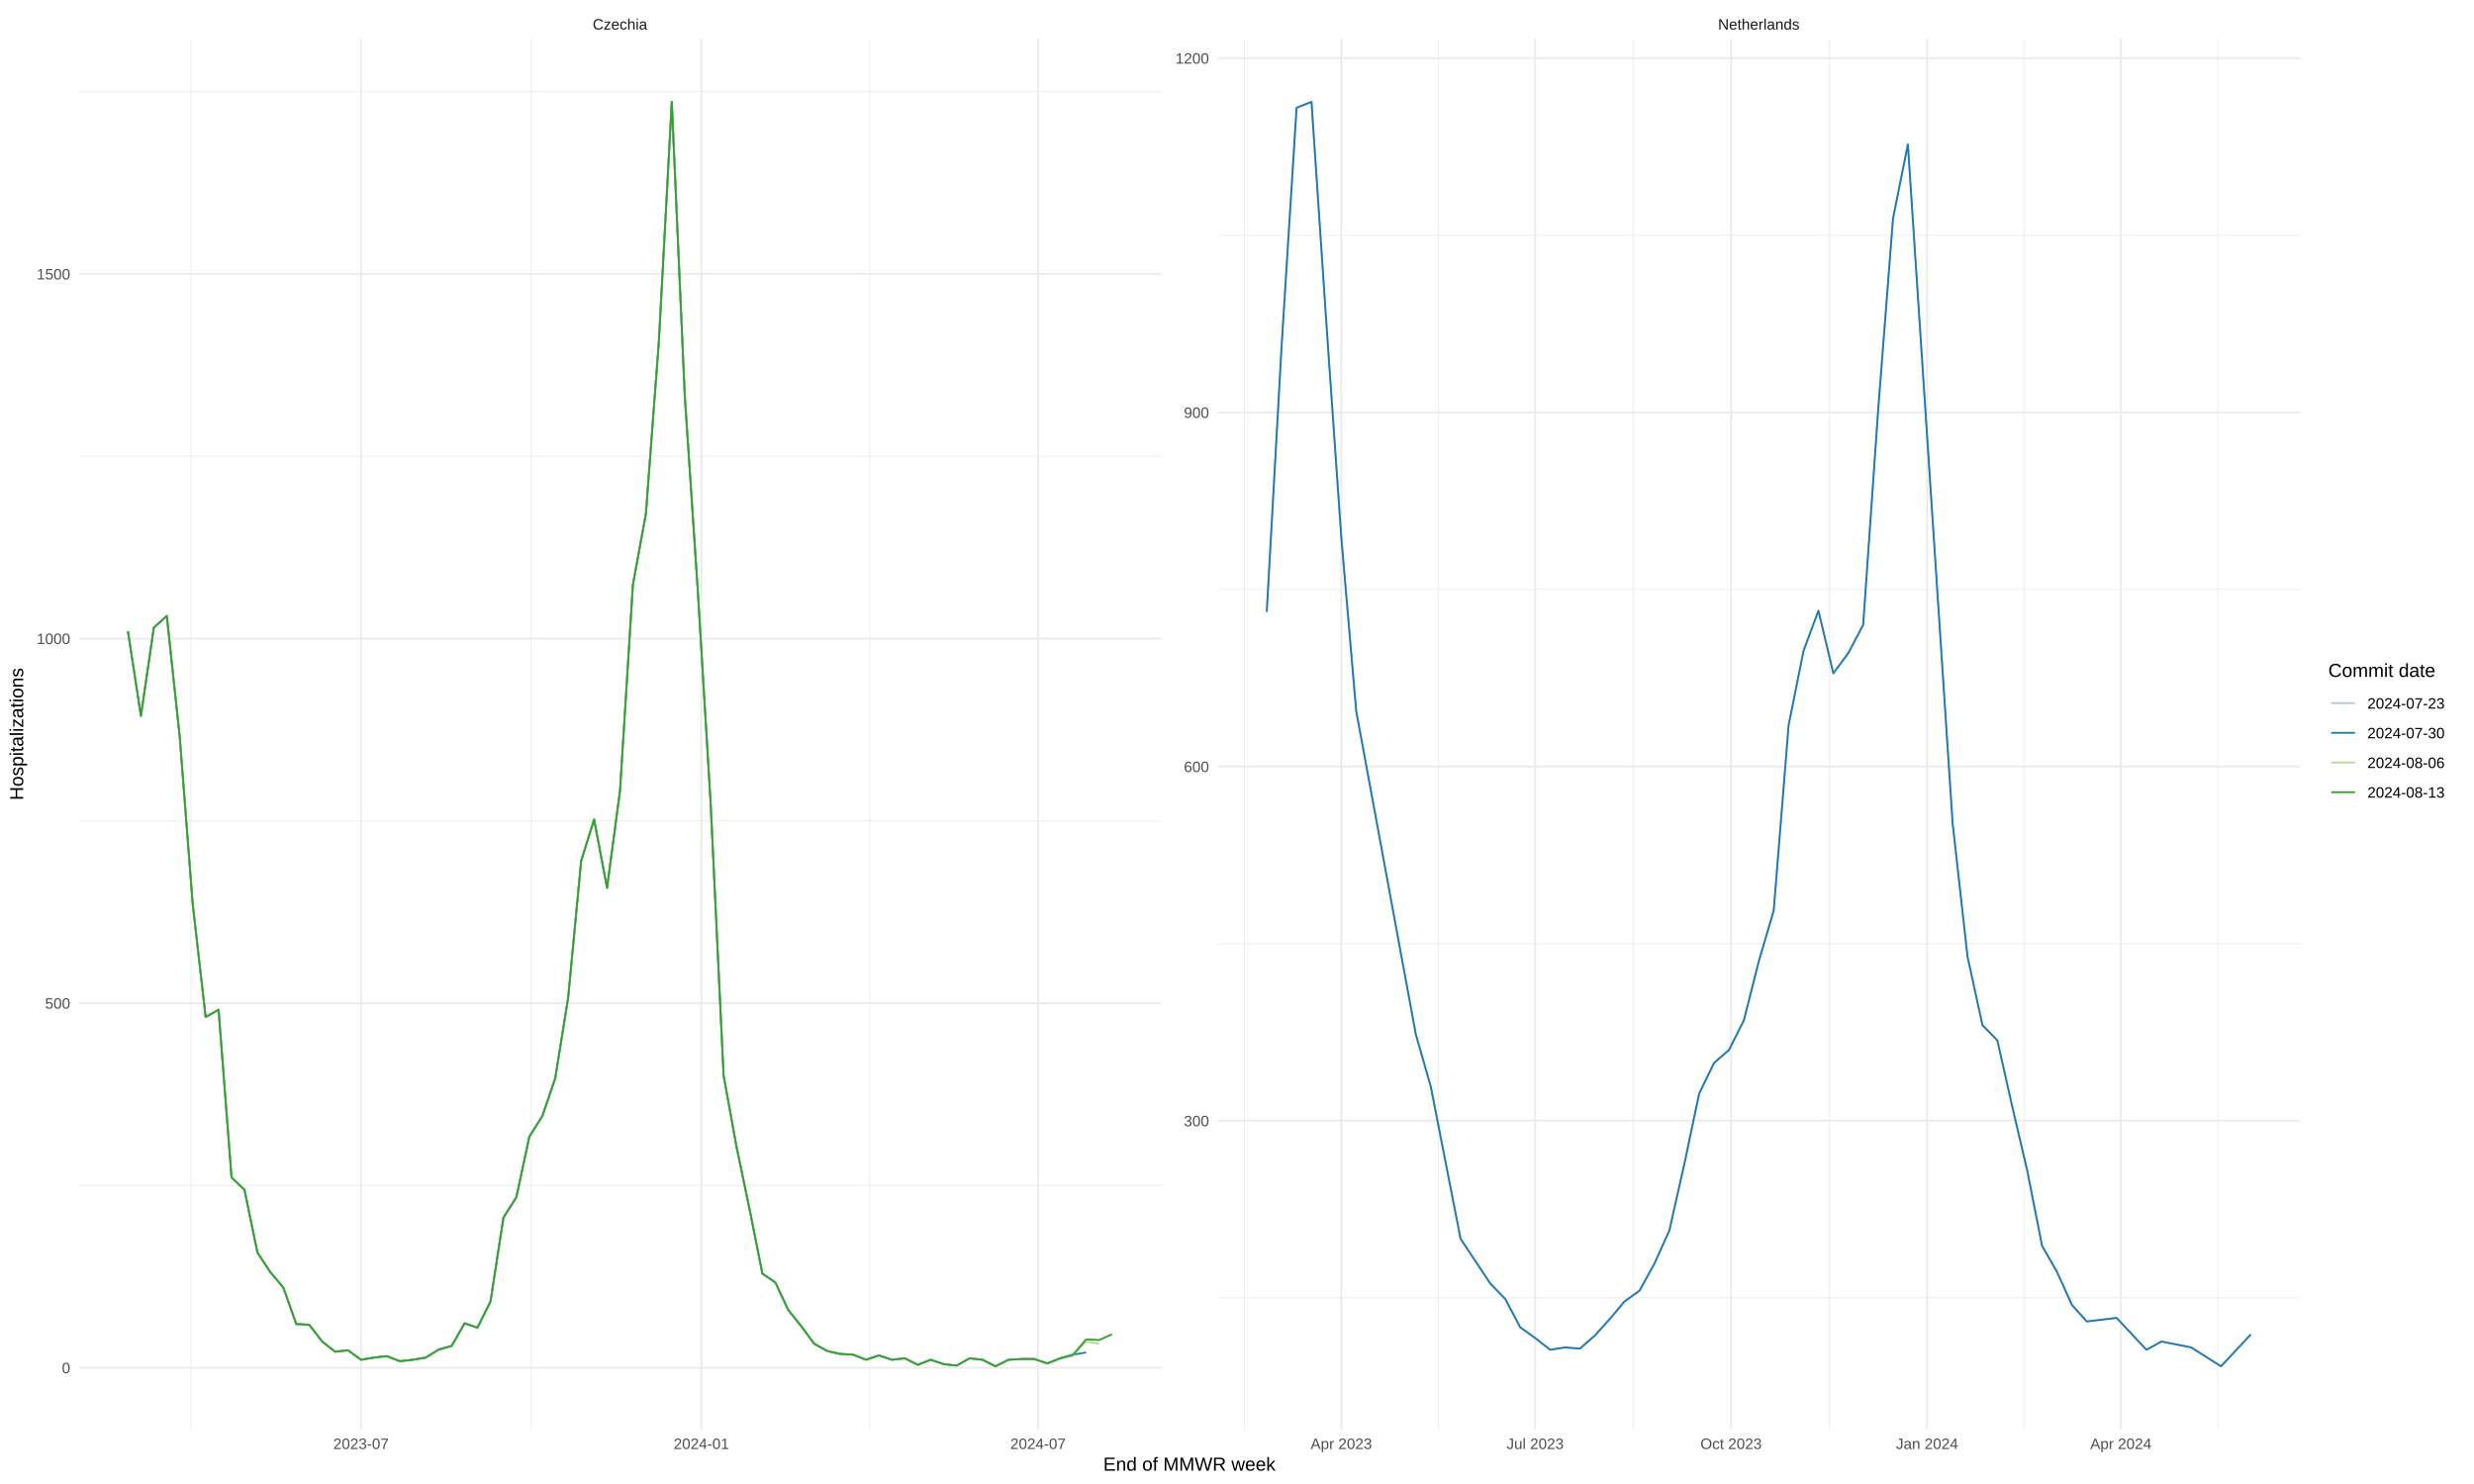
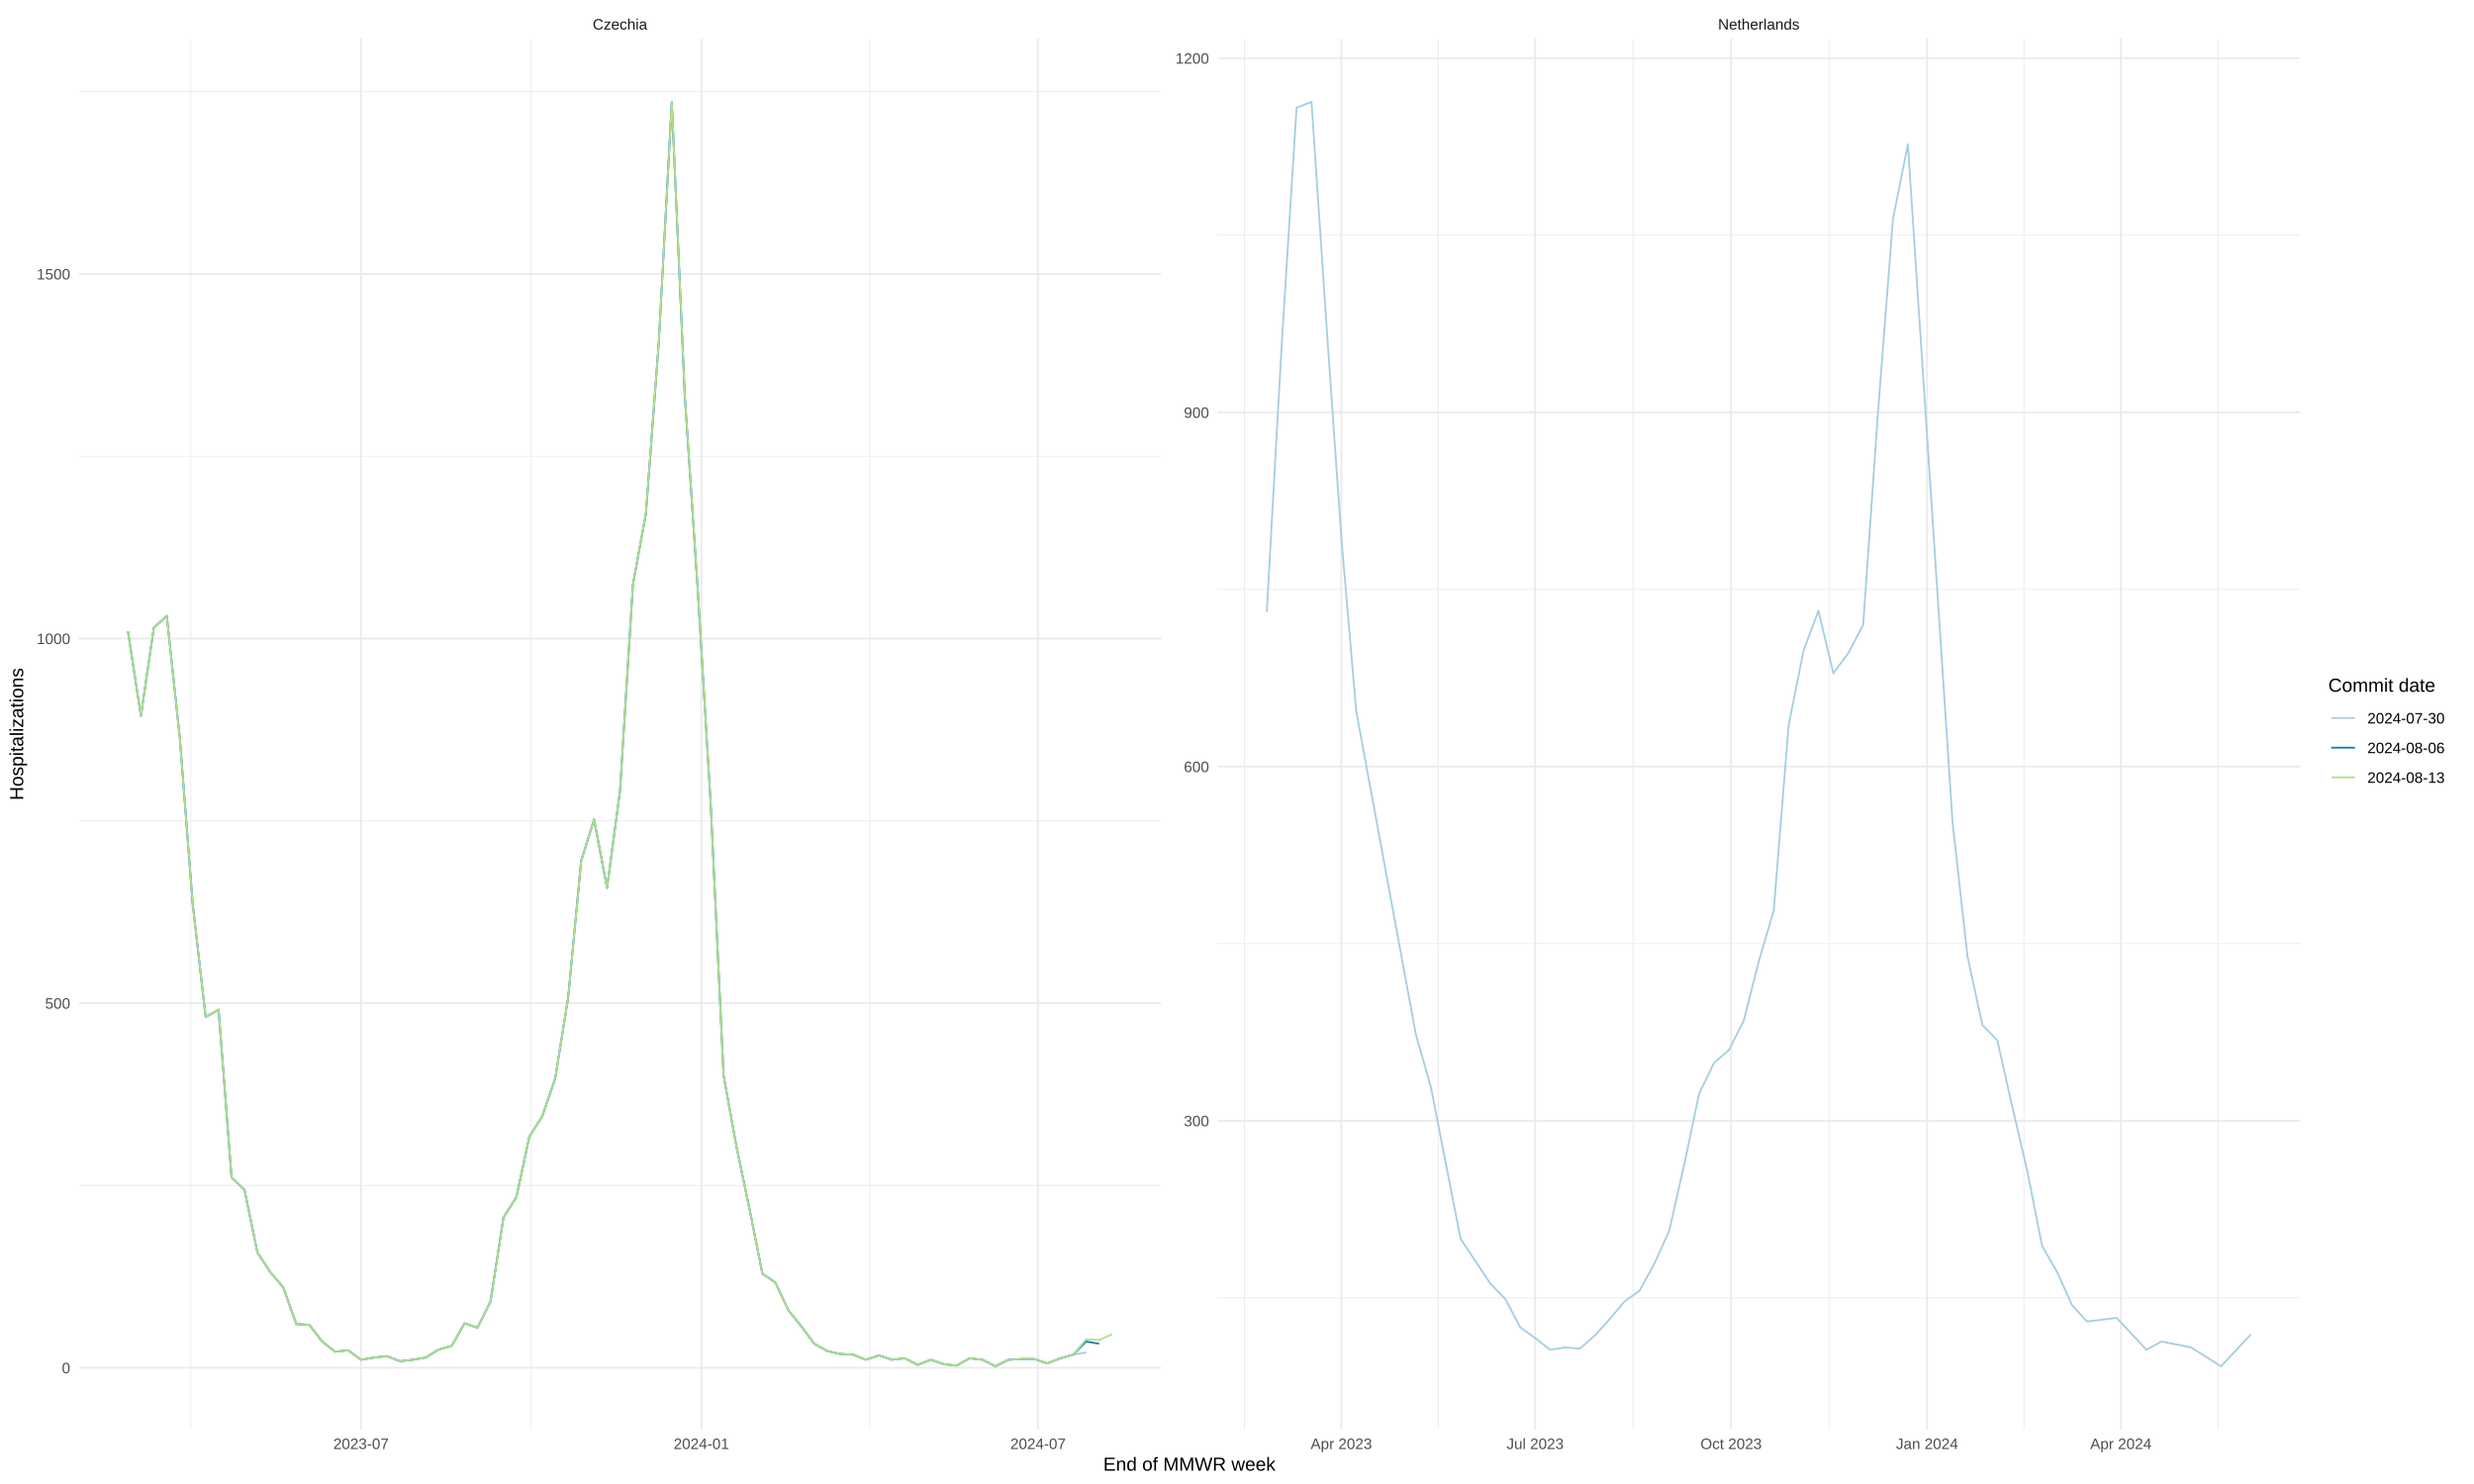
<svg xmlns="http://www.w3.org/2000/svg" class="svglite" width="1440.00pt" height="864.00pt" viewBox="0 0 1440.00 864.00">
  <defs>
    <style type="text/css">
    .svglite line, .svglite polyline, .svglite polygon, .svglite path, .svglite rect, .svglite circle {
      fill: none;
      stroke: #000000;
      stroke-linecap: round;
      stroke-linejoin: round;
      stroke-miterlimit: 10.00;
    }
    .svglite text {
      white-space: pre;
    }
  </style>
  </defs>
  <rect width="100%" height="100%" style="stroke: none; fill: none;" />
  <defs>
    <clipPath id="cpMC4wMHwxNDQwLjAwfDAuMDB8ODY0LjAw">
      <rect x="0.00" y="0.00" width="1440.00" height="864.00" />
    </clipPath>
  </defs>
  <g clip-path="url(#cpMC4wMHwxNDQwLjAwfDAuMDB8ODY0LjAw)">
</g>
  <defs>
    <clipPath id="cpNDUuODR8Njc1Ljg5fDIyLjQ5fDgzMi4yOQ==">
      <rect x="45.84" y="22.49" width="630.06" height="809.80" />
    </clipPath>
  </defs>
  <g clip-path="url(#cpNDUuODR8Njc1Ljg5fDIyLjQ5fDgzMi4yOQ==)">
    <polyline points="45.84,690.19 675.89,690.19 " style="stroke-width: 0.53; stroke: #EBEBEB; stroke-linecap: butt;" />
    <polyline points="45.84,477.92 675.89,477.92 " style="stroke-width: 0.53; stroke: #EBEBEB; stroke-linecap: butt;" />
    <polyline points="45.84,265.64 675.89,265.64 " style="stroke-width: 0.53; stroke: #EBEBEB; stroke-linecap: butt;" />
    <polyline points="45.84,53.36 675.89,53.36 " style="stroke-width: 0.53; stroke: #EBEBEB; stroke-linecap: butt;" />
    <polyline points="111.08,832.29 111.08,22.49 " style="stroke-width: 0.53; stroke: #EBEBEB; stroke-linecap: butt;" />
    <polyline points="309.19,832.29 309.19,22.49 " style="stroke-width: 0.53; stroke: #EBEBEB; stroke-linecap: butt;" />
    <polyline points="506.21,832.29 506.21,22.49 " style="stroke-width: 0.53; stroke: #EBEBEB; stroke-linecap: butt;" />
    <polyline points="45.84,796.33 675.89,796.33 " style="stroke-width: 1.07; stroke: #EBEBEB; stroke-linecap: butt;" />
    <polyline points="45.84,584.06 675.89,584.06 " style="stroke-width: 1.07; stroke: #EBEBEB; stroke-linecap: butt;" />
    <polyline points="45.84,371.78 675.89,371.78 " style="stroke-width: 1.07; stroke: #EBEBEB; stroke-linecap: butt;" />
    <polyline points="45.84,159.50 675.89,159.50 " style="stroke-width: 1.07; stroke: #EBEBEB; stroke-linecap: butt;" />
    <polyline points="210.14,832.29 210.14,22.49 " style="stroke-width: 1.07; stroke: #EBEBEB; stroke-linecap: butt;" />
    <polyline points="408.24,832.29 408.24,22.49 " style="stroke-width: 1.07; stroke: #EBEBEB; stroke-linecap: butt;" />
    <polyline points="604.19,832.29 604.19,22.49 " style="stroke-width: 1.07; stroke: #EBEBEB; stroke-linecap: butt;" />
-     <polyline points="74.48,367.53 82.01,416.78 89.55,365.41 97.09,358.61 104.62,429.09 112.16,526.32 119.70,592.12 127.23,587.88 134.77,685.52 142.31,692.74 149.84,729.25 157.38,740.72 164.92,749.63 172.45,770.86 179.99,771.29 187.53,781.05 195.06,786.99 202.60,786.15 210.14,791.66 217.67,790.39 225.21,789.54 232.75,792.51 240.28,791.66 247.82,790.39 255.35,785.72 262.89,783.60 270.43,770.44 277.96,772.98 285.50,757.70 293.04,708.88 300.57,696.99 308.11,661.75 315.65,649.86 323.18,627.78 330.72,580.66 338.26,501.27 345.79,477.07 353.33,516.97 360.87,460.51 368.40,340.36 375.94,299.18 383.48,198.98 391.01,59.30 398.55,229.97 406.09,342.91 413.62,467.30 421.16,626.09 428.70,667.69 436.23,703.78 443.77,741.57 451.30,746.66 458.84,762.79 466.38,772.13 473.91,782.32 481.45,786.57 488.99,788.27 496.52,788.69 504.06,791.66 511.60,789.12 519.13,791.66 526.67,790.82 534.21,794.64 541.74,791.66 549.28,794.21 556.82,795.06 564.35,790.82 571.89,791.66 579.43,795.49 586.96,791.66 594.50,791.24 602.04,791.24 609.57,793.79 617.11,790.82 624.65,789.54 " style="stroke-width: 1.07; stroke: #A6CEE3; stroke-linecap: butt;" />
-     <polyline points="74.48,367.53 82.01,416.78 89.55,365.41 97.09,358.61 104.62,429.09 112.16,526.32 119.70,592.12 127.23,587.88 134.77,685.52 142.31,692.74 149.84,729.25 157.38,740.72 164.92,749.63 172.45,770.86 179.99,771.29 187.53,781.05 195.06,786.99 202.60,786.15 210.14,791.66 217.67,790.39 225.21,789.54 232.75,792.51 240.28,791.66 247.82,790.39 255.35,785.72 262.89,783.60 270.43,770.44 277.96,772.98 285.50,757.70 293.04,708.88 300.57,696.99 308.11,661.75 315.65,649.86 323.18,627.78 330.72,580.66 338.26,501.27 345.79,477.07 353.33,516.97 360.87,460.51 368.40,340.36 375.94,299.18 383.48,198.98 391.01,59.30 398.55,229.97 406.09,342.91 413.62,467.30 421.16,626.09 428.70,667.69 436.23,703.78 443.77,741.57 451.30,746.66 458.84,762.79 466.38,772.13 473.91,782.32 481.45,786.57 488.99,788.27 496.52,788.69 504.06,791.66 511.60,789.12 519.13,791.66 526.67,790.82 534.21,794.64 541.74,791.66 549.28,794.21 556.82,795.06 564.35,790.82 571.89,791.66 579.43,795.49 586.96,791.66 594.50,791.24 602.04,791.24 609.57,793.79 617.11,790.82 624.65,788.69 632.18,787.42 " style="stroke-width: 1.07; stroke: #1F78B4; stroke-linecap: butt;" />
-     <polyline points="74.48,367.53 82.01,416.78 89.55,365.41 97.09,358.61 104.62,429.09 112.16,526.32 119.70,592.12 127.23,587.88 134.77,685.52 142.31,692.74 149.84,729.25 157.38,740.72 164.92,749.63 172.45,770.86 179.99,771.29 187.53,781.05 195.06,786.99 202.60,786.15 210.14,791.66 217.67,790.39 225.21,789.54 232.75,792.51 240.28,791.66 247.82,790.39 255.35,785.72 262.89,783.60 270.43,770.44 277.96,772.98 285.50,757.70 293.04,708.88 300.57,696.99 308.11,661.75 315.65,649.86 323.18,627.78 330.72,580.66 338.26,501.27 345.79,477.07 353.33,516.97 360.87,460.51 368.40,340.36 375.94,299.18 383.48,198.98 391.01,59.30 398.55,229.97 406.09,342.91 413.62,467.30 421.16,626.09 428.70,667.69 436.23,703.78 443.77,741.57 451.30,746.66 458.84,762.79 466.38,772.13 473.91,782.32 481.45,786.57 488.99,788.27 496.52,788.69 504.06,791.66 511.60,789.12 519.13,791.66 526.67,790.82 534.21,794.64 541.74,791.66 549.28,794.21 556.82,795.06 564.35,790.82 571.89,791.66 579.43,795.49 586.96,791.66 594.50,791.24 602.04,791.24 609.57,793.79 617.11,790.82 624.65,788.69 632.18,781.05 639.72,782.32 " style="stroke-width: 1.07; stroke: #B2DF8A; stroke-linecap: butt;" />
-     <polyline points="74.48,367.53 82.01,416.78 89.55,365.41 97.09,358.61 104.62,429.09 112.16,526.32 119.70,592.12 127.23,587.88 134.77,685.52 142.31,692.74 149.84,729.25 157.38,740.72 164.92,749.63 172.45,770.86 179.99,771.29 187.53,781.05 195.06,786.99 202.60,786.15 210.14,791.66 217.67,790.39 225.21,789.54 232.75,792.51 240.28,791.66 247.82,790.39 255.35,785.72 262.89,783.60 270.43,770.44 277.96,772.98 285.50,757.70 293.04,708.88 300.57,696.99 308.11,661.75 315.65,649.86 323.18,627.78 330.72,580.66 338.26,501.27 345.79,477.07 353.33,516.97 360.87,460.51 368.40,340.36 375.94,299.18 383.48,198.98 391.01,59.30 398.55,229.97 406.09,342.91 413.62,467.30 421.16,626.09 428.70,667.69 436.23,703.78 443.77,741.57 451.30,746.66 458.84,762.79 466.38,772.13 473.91,782.32 481.45,786.57 488.99,788.27 496.52,788.69 504.06,791.66 511.60,789.12 519.13,791.66 526.67,790.82 534.21,794.64 541.74,791.66 549.28,794.21 556.82,795.06 564.35,790.82 571.89,791.66 579.43,795.49 586.96,791.66 594.50,791.24 602.04,791.24 609.57,793.79 617.11,790.82 624.65,788.69 632.18,779.78 639.72,780.20 647.26,776.81 " style="stroke-width: 1.07; stroke: #33A02C; stroke-linecap: butt;" />
+     <polyline points="74.48,367.53 82.01,416.78 89.55,365.41 97.09,358.61 104.62,429.09 112.16,526.32 119.70,592.12 127.23,587.88 134.77,685.52 142.31,692.74 149.84,729.25 157.38,740.72 164.92,749.63 172.45,770.86 179.99,771.29 187.53,781.05 195.06,786.99 202.60,786.15 210.14,791.66 217.67,790.39 225.21,789.54 232.75,792.51 240.28,791.66 247.82,790.39 255.35,785.72 262.89,783.60 270.43,770.44 277.96,772.98 285.50,757.70 293.04,708.88 300.57,696.99 308.11,661.75 315.65,649.86 323.18,627.78 330.72,580.66 338.26,501.27 345.79,477.07 353.33,516.97 360.87,460.51 368.40,340.36 375.94,299.18 383.48,198.98 391.01,59.30 398.55,229.97 406.09,342.91 413.62,467.30 421.16,626.09 428.70,667.69 436.23,703.78 443.77,741.57 451.30,746.66 458.84,762.79 466.38,772.13 473.91,782.32 481.45,786.57 488.99,788.27 496.52,788.69 504.06,791.66 511.60,789.12 519.13,791.66 526.67,790.82 534.21,794.64 541.74,791.66 549.28,794.21 556.82,795.06 564.35,790.82 571.89,791.66 579.43,795.49 586.96,791.66 594.50,791.24 602.04,791.24 609.57,793.79 617.11,790.82 624.65,788.69 632.18,787.42 " style="stroke-width: 1.07; stroke: #A6CEE3; stroke-linecap: butt;" />
+     <polyline points="74.48,367.53 82.01,416.78 89.55,365.41 97.09,358.61 104.62,429.09 112.16,526.32 119.70,592.12 127.23,587.88 134.77,685.52 142.31,692.74 149.84,729.25 157.38,740.72 164.92,749.63 172.45,770.86 179.99,771.29 187.53,781.05 195.06,786.99 202.60,786.15 210.14,791.66 217.67,790.39 225.21,789.54 232.75,792.51 240.28,791.66 247.82,790.39 255.35,785.72 262.89,783.60 270.43,770.44 277.96,772.98 285.50,757.70 293.04,708.88 300.57,696.99 308.11,661.75 315.65,649.86 323.18,627.78 330.72,580.66 338.26,501.27 345.79,477.07 353.33,516.97 360.87,460.51 368.40,340.36 375.94,299.18 383.48,198.98 391.01,59.30 398.55,229.97 406.09,342.91 413.62,467.30 421.16,626.09 428.70,667.69 436.23,703.78 443.77,741.57 451.30,746.66 458.84,762.79 466.38,772.13 473.91,782.32 481.45,786.57 488.99,788.27 496.52,788.69 504.06,791.66 511.60,789.12 519.13,791.66 526.67,790.82 534.21,794.64 541.74,791.66 549.28,794.21 556.82,795.06 564.35,790.82 571.89,791.66 579.43,795.49 586.96,791.66 594.50,791.24 602.04,791.24 609.57,793.79 617.11,790.82 624.65,788.69 632.18,781.05 639.72,782.32 " style="stroke-width: 1.07; stroke: #1F78B4; stroke-linecap: butt;" />
+     <polyline points="74.48,367.53 82.01,416.78 89.55,365.41 97.09,358.61 104.62,429.09 112.16,526.32 119.70,592.12 127.23,587.88 134.77,685.52 142.31,692.74 149.84,729.25 157.38,740.72 164.92,749.63 172.45,770.86 179.99,771.29 187.53,781.05 195.06,786.99 202.60,786.15 210.14,791.66 217.67,790.39 225.21,789.54 232.75,792.51 240.28,791.66 247.82,790.39 255.35,785.72 262.89,783.60 270.43,770.44 277.96,772.98 285.50,757.70 293.04,708.88 300.57,696.99 308.11,661.75 315.65,649.86 323.18,627.78 330.72,580.66 338.26,501.27 345.79,477.07 353.33,516.97 360.87,460.51 368.40,340.36 375.94,299.18 383.48,198.98 391.01,59.30 398.55,229.97 406.09,342.91 413.62,467.30 421.16,626.09 428.70,667.69 436.23,703.78 443.77,741.57 451.30,746.66 458.84,762.79 466.38,772.13 473.91,782.32 481.45,786.57 488.99,788.27 496.52,788.69 504.06,791.66 511.60,789.12 519.13,791.66 526.67,790.82 534.21,794.64 541.74,791.66 549.28,794.21 556.82,795.06 564.35,790.82 571.89,791.66 579.43,795.49 586.96,791.66 594.50,791.24 602.04,791.24 609.57,793.79 617.11,790.82 624.65,788.69 632.18,779.78 639.72,780.20 647.26,776.81 " style="stroke-width: 1.07; stroke: #B2DF8A; stroke-linecap: butt;" />
  </g>
  <g clip-path="url(#cpMC4wMHwxNDQwLjAwfDAuMDB8ODY0LjAw)">
</g>
  <defs>
    <clipPath id="cpNzA4LjY4fDEzMzguNzR8MjIuNDl8ODMyLjI5">
      <rect x="708.68" y="22.49" width="630.06" height="809.80" />
    </clipPath>
  </defs>
  <g clip-path="url(#cpNzA4LjY4fDEzMzguNzR8MjIuNDl8ODMyLjI5)">
    <polyline points="708.68,755.62 1338.74,755.62 " style="stroke-width: 0.53; stroke: #EBEBEB; stroke-linecap: butt;" />
    <polyline points="708.68,549.40 1338.74,549.40 " style="stroke-width: 0.53; stroke: #EBEBEB; stroke-linecap: butt;" />
    <polyline points="708.68,343.19 1338.74,343.19 " style="stroke-width: 0.53; stroke: #EBEBEB; stroke-linecap: butt;" />
    <polyline points="708.68,136.97 1338.74,136.97 " style="stroke-width: 0.53; stroke: #EBEBEB; stroke-linecap: butt;" />
    <polyline points="724.30,832.29 724.30,22.49 " style="stroke-width: 0.53; stroke: #EBEBEB; stroke-linecap: butt;" />
    <polyline points="837.12,832.29 837.12,22.49 " style="stroke-width: 0.53; stroke: #EBEBEB; stroke-linecap: butt;" />
    <polyline points="950.56,832.29 950.56,22.49 " style="stroke-width: 0.53; stroke: #EBEBEB; stroke-linecap: butt;" />
    <polyline points="1064.62,832.29 1064.62,22.49 " style="stroke-width: 0.53; stroke: #EBEBEB; stroke-linecap: butt;" />
    <polyline points="1178.06,832.29 1178.06,22.49 " style="stroke-width: 0.53; stroke: #EBEBEB; stroke-linecap: butt;" />
    <polyline points="1290.88,832.29 1290.88,22.49 " style="stroke-width: 0.53; stroke: #EBEBEB; stroke-linecap: butt;" />
    <polyline points="708.68,652.51 1338.74,652.51 " style="stroke-width: 1.07; stroke: #EBEBEB; stroke-linecap: butt;" />
    <polyline points="708.68,446.30 1338.74,446.30 " style="stroke-width: 1.07; stroke: #EBEBEB; stroke-linecap: butt;" />
    <polyline points="708.68,240.08 1338.74,240.08 " style="stroke-width: 1.07; stroke: #EBEBEB; stroke-linecap: butt;" />
    <polyline points="708.68,33.87 1338.74,33.87 " style="stroke-width: 1.07; stroke: #EBEBEB; stroke-linecap: butt;" />
    <polyline points="780.71,832.29 780.71,22.49 " style="stroke-width: 1.07; stroke: #EBEBEB; stroke-linecap: butt;" />
    <polyline points="893.53,832.29 893.53,22.49 " style="stroke-width: 1.07; stroke: #EBEBEB; stroke-linecap: butt;" />
    <polyline points="1007.59,832.29 1007.59,22.49 " style="stroke-width: 1.07; stroke: #EBEBEB; stroke-linecap: butt;" />
    <polyline points="1121.65,832.29 1121.65,22.49 " style="stroke-width: 1.07; stroke: #EBEBEB; stroke-linecap: butt;" />
    <polyline points="1234.47,832.29 1234.47,22.49 " style="stroke-width: 1.07; stroke: #EBEBEB; stroke-linecap: butt;" />
    <polyline points="737.32,356.25 746.00,200.90 754.68,62.74 763.36,59.30 772.04,188.53 780.71,312.94 789.39,413.99 806.75,508.16 824.11,602.33 832.78,632.58 850.14,721.25 867.50,747.37 876.18,756.30 884.85,772.80 893.53,778.99 902.21,785.86 910.89,784.49 919.57,785.17 928.25,777.61 936.93,767.99 945.60,757.68 954.28,751.49 962.96,735.68 971.64,716.44 980.32,677.94 989.00,636.70 997.67,618.83 1006.35,611.27 1015.03,594.08 1023.71,559.71 1032.39,530.16 1041.07,422.24 1049.75,378.93 1058.42,355.56 1067.10,391.99 1075.78,380.31 1084.46,363.81 1093.14,239.39 1101.82,127.35 1110.49,84.05 1136.53,479.29 1145.21,556.96 1153.89,596.83 1162.57,605.77 1171.24,644.26 1179.92,681.38 1188.60,725.37 1197.28,740.50 1205.96,759.74 1214.64,769.37 1231.99,767.30 1249.35,785.86 1258.03,781.05 1275.39,784.49 1292.74,795.49 1310.10,776.93 " style="stroke-width: 1.07; stroke: #A6CEE3; stroke-linecap: butt;" />
-     <polyline points="737.32,356.25 746.00,200.90 754.68,62.74 763.36,59.30 772.04,188.53 780.71,312.94 789.39,413.99 806.75,508.16 824.11,602.33 832.78,632.58 850.14,721.25 867.50,747.37 876.18,756.30 884.85,772.80 893.53,778.99 902.21,785.86 910.89,784.49 919.57,785.17 928.25,777.61 936.93,767.99 945.60,757.68 954.28,751.49 962.96,735.68 971.64,716.44 980.32,677.94 989.00,636.70 997.67,618.83 1006.35,611.27 1015.03,594.08 1023.71,559.71 1032.39,530.16 1041.07,422.24 1049.75,378.93 1058.42,355.56 1067.10,391.99 1075.78,380.31 1084.46,363.81 1093.14,239.39 1101.82,127.35 1110.49,84.05 1136.53,479.29 1145.21,556.96 1153.89,596.83 1162.57,605.77 1171.24,644.26 1179.92,681.38 1188.60,725.37 1197.28,740.50 1205.96,759.74 1214.64,769.37 1231.99,767.30 1249.35,785.86 1258.03,781.05 1275.39,784.49 1292.74,795.49 1310.10,776.93 " style="stroke-width: 1.07; stroke: #1F78B4; stroke-linecap: butt;" />
  </g>
  <g clip-path="url(#cpMC4wMHwxNDQwLjAwfDAuMDB8ODY0LjAw)">
</g>
  <defs>
    <clipPath id="cpNDUuODR8Njc1Ljg5fDUuNDh8MjIuNDk=">
      <rect x="45.84" y="5.48" width="630.06" height="17.01" />
    </clipPath>
  </defs>
  <g clip-path="url(#cpNDUuODR8Njc1Ljg5fDUuNDh8MjIuNDk=)">
    <text x="360.87" y="17.19" text-anchor="middle" style="font-size: 8.80px;fill: #1A1A1A; font-family: &quot;Liberation Sans&quot;;" textLength="34.42px" lengthAdjust="spacingAndGlyphs">Czechia</text>
  </g>
  <g clip-path="url(#cpMC4wMHwxNDQwLjAwfDAuMDB8ODY0LjAw)">
</g>
  <defs>
    <clipPath id="cpNzA4LjY4fDEzMzguNzR8NS40OHwyMi40OQ==">
      <rect x="708.68" y="5.48" width="630.06" height="17.01" />
    </clipPath>
  </defs>
  <g clip-path="url(#cpNzA4LjY4fDEzMzguNzR8NS40OHwyMi40OQ==)">
    <text x="1023.71" y="17.19" text-anchor="middle" style="font-size: 8.80px;fill: #1A1A1A; font-family: &quot;Liberation Sans&quot;;" textLength="53.63px" lengthAdjust="spacingAndGlyphs">Netherlands</text>
  </g>
  <g clip-path="url(#cpMC4wMHwxNDQwLjAwfDAuMDB8ODY0LjAw)">
    <text x="210.14" y="843.64" text-anchor="middle" style="font-size: 8.80px;fill: #4D4D4D; font-family: &quot;Liberation Sans&quot;;" textLength="36.74px" lengthAdjust="spacingAndGlyphs">2023-07</text>
    <text x="408.24" y="843.64" text-anchor="middle" style="font-size: 8.80px;fill: #4D4D4D; font-family: &quot;Liberation Sans&quot;;" textLength="36.74px" lengthAdjust="spacingAndGlyphs">2024-01</text>
    <text x="604.19" y="843.64" text-anchor="middle" style="font-size: 8.80px;fill: #4D4D4D; font-family: &quot;Liberation Sans&quot;;" textLength="36.74px" lengthAdjust="spacingAndGlyphs">2024-07</text>
    <text x="780.71" y="843.64" text-anchor="middle" style="font-size: 8.80px;fill: #4D4D4D; font-family: &quot;Liberation Sans&quot;;" textLength="40.39px" lengthAdjust="spacingAndGlyphs">Apr 2023</text>
    <text x="893.53" y="843.64" text-anchor="middle" style="font-size: 8.80px;fill: #4D4D4D; font-family: &quot;Liberation Sans&quot;;" textLength="35.78px" lengthAdjust="spacingAndGlyphs">Jul 2023</text>
    <text x="1007.59" y="843.64" text-anchor="middle" style="font-size: 8.80px;fill: #4D4D4D; font-family: &quot;Liberation Sans&quot;;" textLength="40.38px" lengthAdjust="spacingAndGlyphs">Oct 2023</text>
    <text x="1121.65" y="843.64" text-anchor="middle" style="font-size: 8.80px;fill: #4D4D4D; font-family: &quot;Liberation Sans&quot;;" textLength="38.73px" lengthAdjust="spacingAndGlyphs">Jan 2024</text>
    <text x="1234.47" y="843.64" text-anchor="middle" style="font-size: 8.80px;fill: #4D4D4D; font-family: &quot;Liberation Sans&quot;;" textLength="40.39px" lengthAdjust="spacingAndGlyphs">Apr 2024</text>
    <text x="703.75" y="655.72" text-anchor="end" style="font-size: 8.80px;fill: #4D4D4D; font-family: &quot;Liberation Sans&quot;;" textLength="16.78px" lengthAdjust="spacingAndGlyphs">300</text>
    <text x="703.75" y="449.50" text-anchor="end" style="font-size: 8.80px;fill: #4D4D4D; font-family: &quot;Liberation Sans&quot;;" textLength="16.78px" lengthAdjust="spacingAndGlyphs">600</text>
    <text x="703.75" y="243.29" text-anchor="end" style="font-size: 8.80px;fill: #4D4D4D; font-family: &quot;Liberation Sans&quot;;" textLength="16.78px" lengthAdjust="spacingAndGlyphs">900</text>
    <text x="703.75" y="37.07" text-anchor="end" style="font-size: 8.80px;fill: #4D4D4D; font-family: &quot;Liberation Sans&quot;;" textLength="22.38px" lengthAdjust="spacingAndGlyphs">1200</text>
    <text x="40.91" y="799.54" text-anchor="end" style="font-size: 8.80px;fill: #4D4D4D; font-family: &quot;Liberation Sans&quot;;" textLength="5.59px" lengthAdjust="spacingAndGlyphs">0</text>
    <text x="40.91" y="587.26" text-anchor="end" style="font-size: 8.80px;fill: #4D4D4D; font-family: &quot;Liberation Sans&quot;;" textLength="16.78px" lengthAdjust="spacingAndGlyphs">500</text>
    <text x="40.91" y="374.98" text-anchor="end" style="font-size: 8.80px;fill: #4D4D4D; font-family: &quot;Liberation Sans&quot;;" textLength="22.38px" lengthAdjust="spacingAndGlyphs">1000</text>
    <text x="40.91" y="162.70" text-anchor="end" style="font-size: 8.80px;fill: #4D4D4D; font-family: &quot;Liberation Sans&quot;;" textLength="22.38px" lengthAdjust="spacingAndGlyphs">1500</text>
    <text x="692.29" y="856.23" text-anchor="middle" style="font-size: 11.00px; font-family: &quot;Liberation Sans&quot;;" textLength="108.42px" lengthAdjust="spacingAndGlyphs">End of MMWR week</text>
    <text transform="translate(13.50,427.39) rotate(-90)" text-anchor="middle" style="font-size: 11.00px; font-family: &quot;Liberation Sans&quot;;" textLength="87.27px" lengthAdjust="spacingAndGlyphs">Hospitalizations</text>
-     <text x="1355.18" y="394.10" style="font-size: 11.00px; font-family: &quot;Liberation Sans&quot;;" textLength="71.52px" lengthAdjust="spacingAndGlyphs">Commit date</text>
-     <line x1="1356.90" y1="409.37" x2="1370.73" y2="409.37" style="stroke-width: 1.07; stroke: #A6CEE3; stroke-linecap: butt;" />
-     <line x1="1356.90" y1="426.65" x2="1370.73" y2="426.65" style="stroke-width: 1.07; stroke: #1F78B4; stroke-linecap: butt;" />
-     <line x1="1356.90" y1="443.93" x2="1370.73" y2="443.93" style="stroke-width: 1.07; stroke: #B2DF8A; stroke-linecap: butt;" />
-     <line x1="1356.90" y1="461.21" x2="1370.73" y2="461.21" style="stroke-width: 1.07; stroke: #33A02C; stroke-linecap: butt;" />
-     <text x="1377.94" y="412.58" style="font-size: 8.80px; font-family: &quot;Liberation Sans&quot;;" textLength="51.11px" lengthAdjust="spacingAndGlyphs">2024-07-23</text>
-     <text x="1377.94" y="429.86" style="font-size: 8.80px; font-family: &quot;Liberation Sans&quot;;" textLength="51.11px" lengthAdjust="spacingAndGlyphs">2024-07-30</text>
-     <text x="1377.94" y="447.14" style="font-size: 8.80px; font-family: &quot;Liberation Sans&quot;;" textLength="51.11px" lengthAdjust="spacingAndGlyphs">2024-08-06</text>
-     <text x="1377.94" y="464.42" style="font-size: 8.80px; font-family: &quot;Liberation Sans&quot;;" textLength="51.11px" lengthAdjust="spacingAndGlyphs">2024-08-13</text>
+     <text x="1355.18" y="402.74" style="font-size: 11.00px; font-family: &quot;Liberation Sans&quot;;" textLength="71.52px" lengthAdjust="spacingAndGlyphs">Commit date</text>
+     <line x1="1356.90" y1="418.01" x2="1370.73" y2="418.01" style="stroke-width: 1.07; stroke: #A6CEE3; stroke-linecap: butt;" />
+     <line x1="1356.90" y1="435.29" x2="1370.73" y2="435.29" style="stroke-width: 1.07; stroke: #1F78B4; stroke-linecap: butt;" />
+     <line x1="1356.90" y1="452.57" x2="1370.73" y2="452.57" style="stroke-width: 1.07; stroke: #B2DF8A; stroke-linecap: butt;" />
+     <text x="1377.94" y="421.22" style="font-size: 8.80px; font-family: &quot;Liberation Sans&quot;;" textLength="51.11px" lengthAdjust="spacingAndGlyphs">2024-07-30</text>
+     <text x="1377.94" y="438.50" style="font-size: 8.80px; font-family: &quot;Liberation Sans&quot;;" textLength="51.11px" lengthAdjust="spacingAndGlyphs">2024-08-06</text>
+     <text x="1377.94" y="455.78" style="font-size: 8.80px; font-family: &quot;Liberation Sans&quot;;" textLength="51.11px" lengthAdjust="spacingAndGlyphs">2024-08-13</text>
  </g>
</svg>
